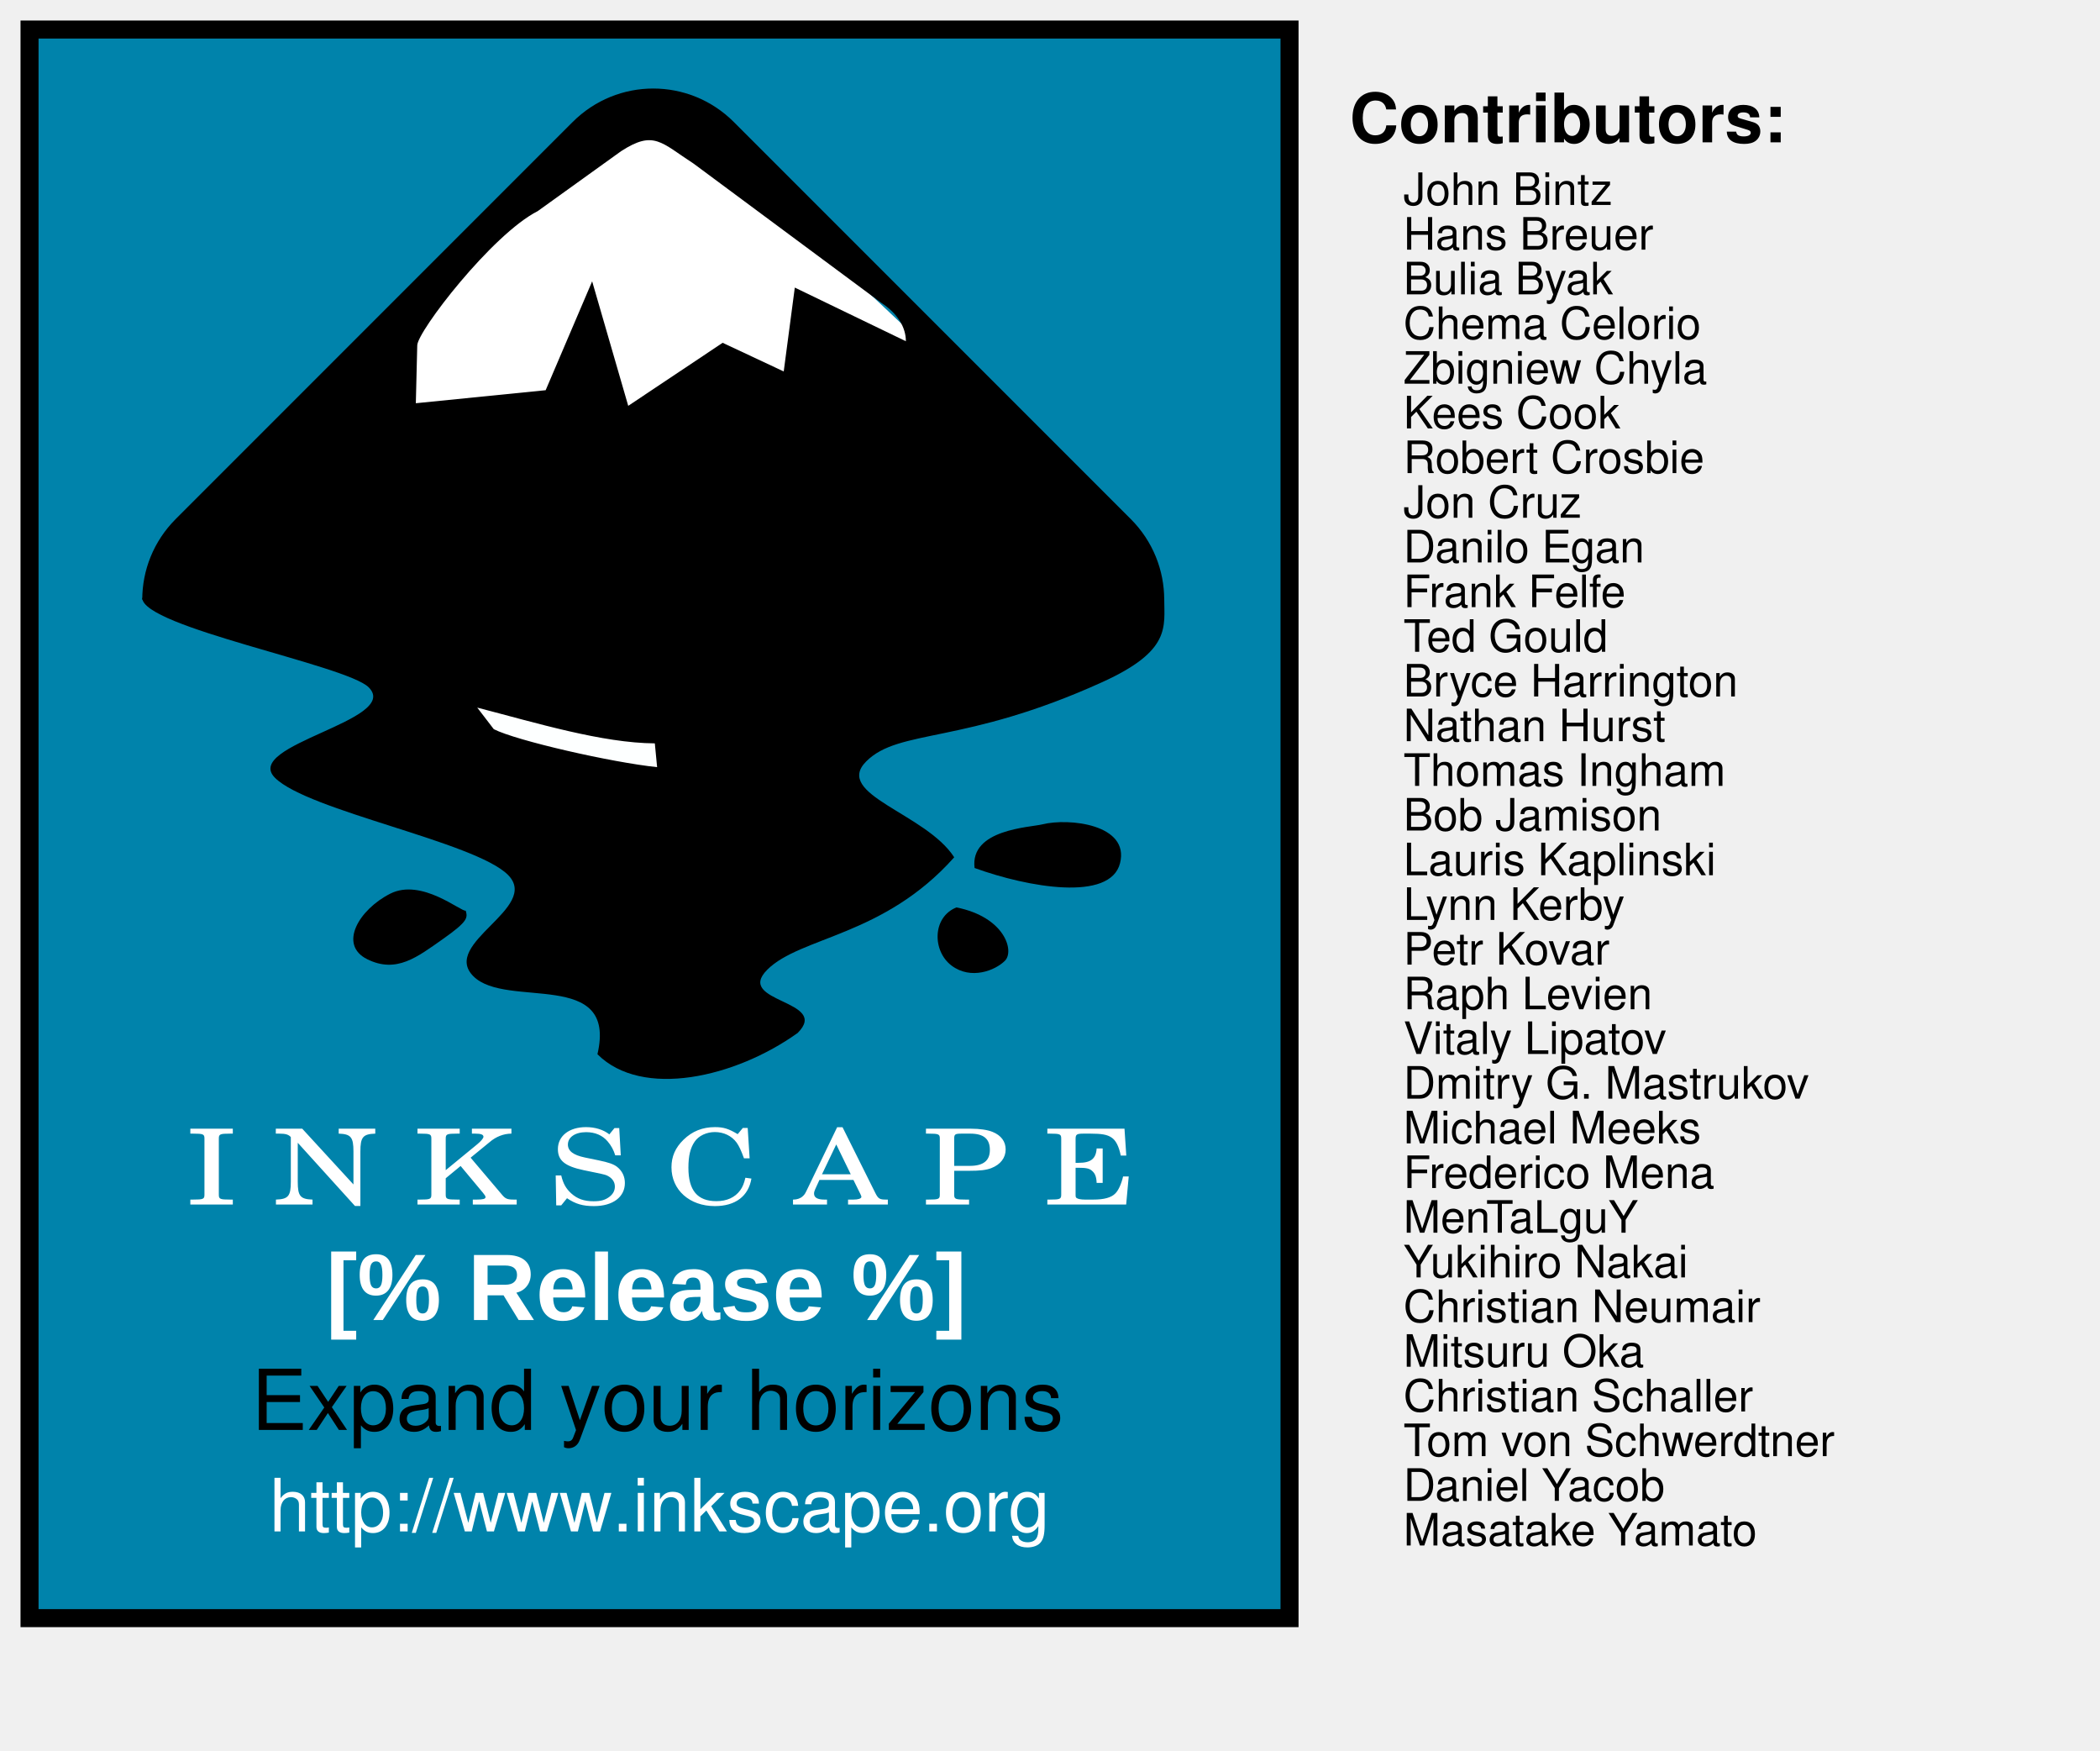
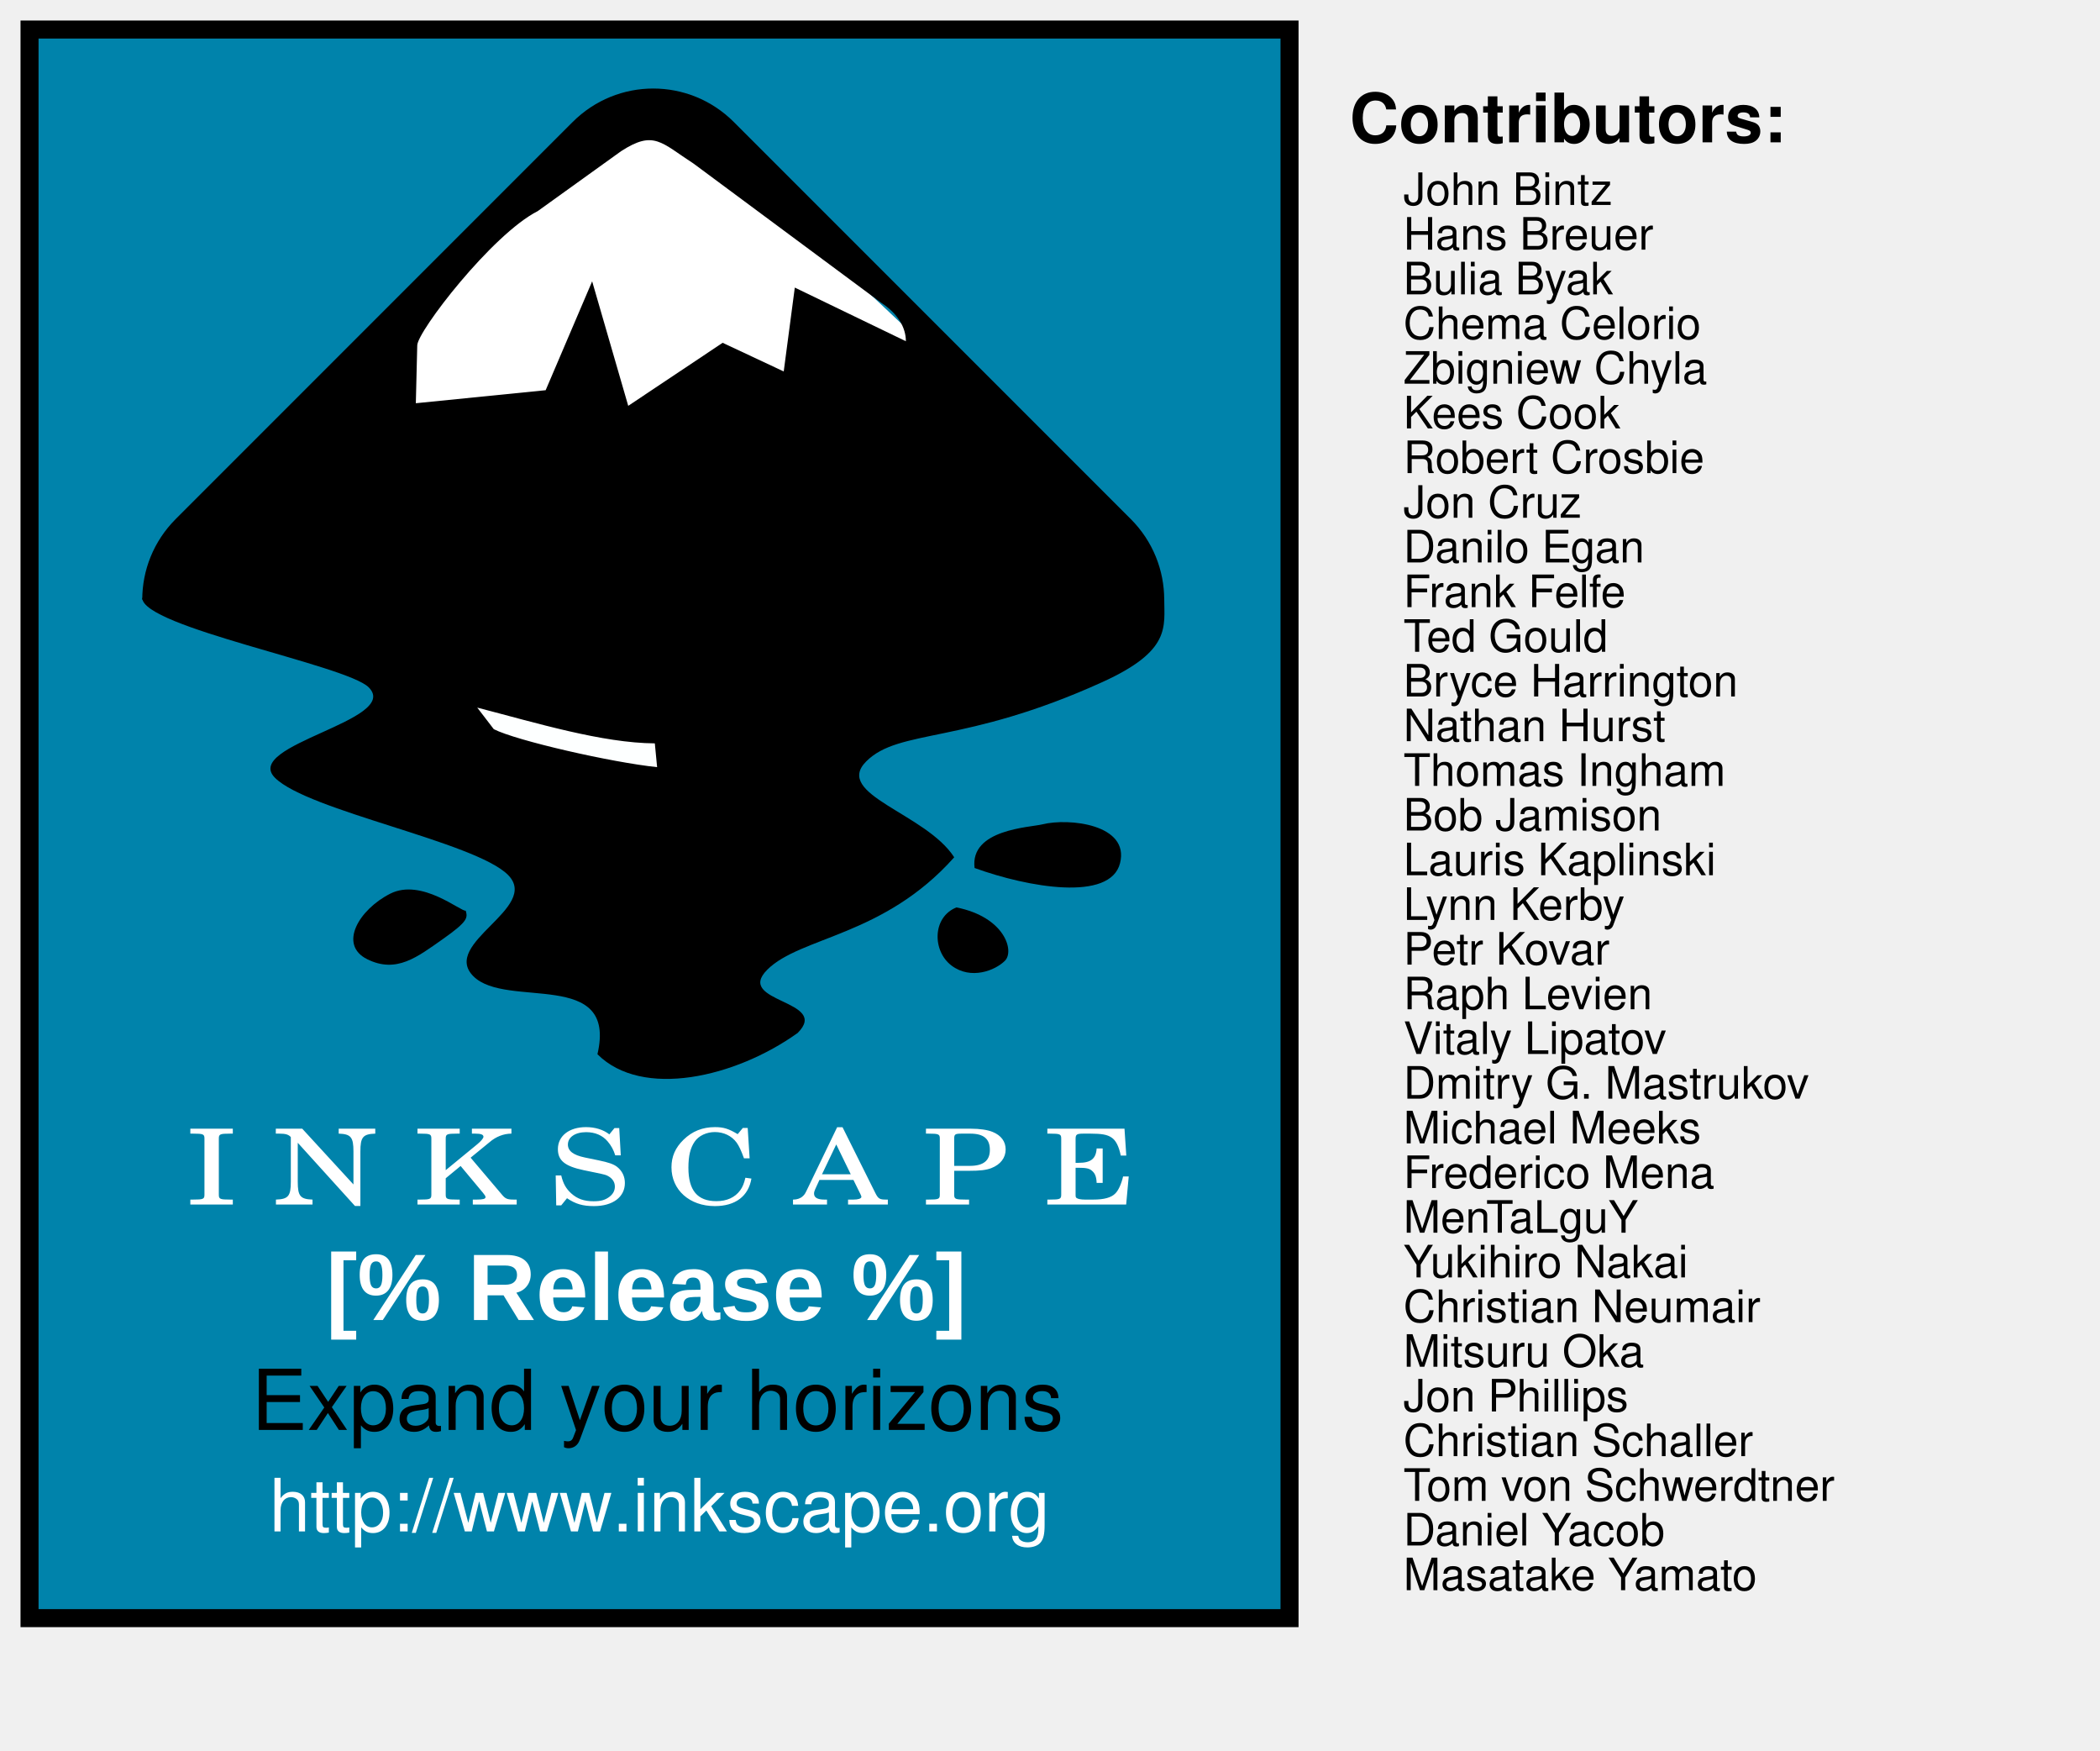
<svg xmlns="http://www.w3.org/2000/svg" xmlns:xlink="http://www.w3.org/1999/xlink" id="svg559" width="600pt" height="500pt">
  <defs id="defs561">
    <linearGradient id="linearGradient583">
      <stop style="stop-color:#ffffff;stop-opacity:1;" offset="0" id="stop584" />
      <stop style="stop-color:#ffffff;stop-opacity:0;" offset="1" id="stop585" />
    </linearGradient>
    <linearGradient xlink:href="#linearGradient583" id="linearGradient586" x1="0.498" y1="0.009" x2="0.486" y2="0.973" />
  </defs>
  <rect style="font-size:12;fill:#0083ab;fill-rule:evenodd;stroke:#000000;stroke-width:6.865;" id="rect582" width="480" height="605.027" x="11.25" y="11.25" ry="54.02" rx="0" />
  <rect style="fill-rule:evenodd;stroke:none;fill:#fdffff;fill-opacity:1;stroke-opacity:1;stroke-width:1pt;stroke-linejoin:miter;stroke-linecap:butt;" id="rect133" x="165.888" y="217.29" width="123.053" height="91.9" rx="0" ry="0" />
  <path style="font-size:12;fill-rule:evenodd;stroke-width:1pt;" d="M 364.356 345.595 C 382.828 349.289 386.524 362.22 382.828 365.914 C 379.135 369.609 369.899 373.303 362.51 367.761 C 355.119 362.22 355.119 349.289 364.356 345.595 z " id="path580" />
  <path style="font-size:12;fill-rule:evenodd;stroke-width:1pt;" d="M 177.423 346.829 C 175.623 347.309 160.586 334.351 148.678 340.357 C 136.773 346.362 128.781 359.809 139.903 365.327 C 151.026 370.845 158.977 364.482 168.728 357.635 C 178.48 350.789 178.128 349.47 177.423 346.829 z " id="path582" />
  <path style="font-size:12;fill-rule:evenodd;stroke-width:1pt;" d="M 397.131 313.955 C 407.177 311.443 430.383 313.955 426.687 328.731 C 422.994 343.511 391.592 337.967 371.27 330.581 C 369.423 315.802 392.396 315.138 397.131 313.955 z " id="path583" />
  <path style="font-size:12;fill:#ffffff;fill-rule:evenodd;stroke-width:1pt;fill-opacity:1;" d="M 237.765 41.264 L 119.324 161.472 L 377.418 155.285 L 256.326 41.264 L 237.765 41.264 z " id="path615" />
  <path style="font-size:12;fill-rule:evenodd;stroke-width:1pt;fill:#000000;fill-opacity:1;" d="M 66.953 197.665 C 58.446 206.172 54.192 217.273 54.192 228.375 L 443.511 228.375 C 443.511 217.273 439.258 206.172 430.751 197.665 L 279.562 46.476 C 262.548 29.462 235.155 29.462 218.141 46.476 L 66.953 197.665 z M 204.84 80.411 C 187.477 89.226 158.953 126.261 158.953 131.55 L 158.412 153.573 L 207.87 148.613 L 225.583 107.145 L 239.327 154.566 L 275.293 130.558 L 298.561 141.47 L 302.782 109.526 L 345.097 129.962 C 345.097 129.301 345.049 128.64 344.951 127.981 C 344.853 127.323 344.707 126.666 344.511 126.015 C 344.316 125.363 344.072 124.717 343.779 124.077 C 343.486 123.438 343.144 122.806 342.753 122.183 C 342.363 121.561 341.923 120.948 341.435 120.347 C 340.946 119.746 340.409 119.158 339.823 118.584 C 339.237 118.009 338.602 117.45 337.918 116.907 C 337.234 116.364 336.501 115.838 335.719 115.331 L 264.28 62.35 C 251.775 54.244 249.101 49.482 236.596 57.588 L 204.84 80.411 z " id="path588" />
  <path style="font-size:12;fill-rule:evenodd;stroke-width:1pt;fill:#000000;fill-opacity:1;" d="M 140.451 261.767 C 131.944 253.26 54.192 238.818 54.192 227.716 L 443.511 227.716 C 443.511 238.818 446.287 247.813 419.944 259.777 C 367.092 283.779 342.593 277.385 329.994 289.984 C 317.395 302.583 352.722 309.729 363.508 326.504 C 336.711 356.642 304.902 356.713 292.303 369.312 C 279.704 381.911 316.477 380.805 303.878 393.404 C 280.11 410.418 244.611 418.524 227.597 401.51 C 235.262 368.647 192.943 384.417 180.344 371.818 C 167.745 359.219 206.094 345.784 193.495 333.185 C 180.895 320.586 117.349 308.822 104.75 296.223 C 92.151 283.624 153.05 274.366 140.451 261.767 z M 181.808 269.495 C 204.323 275.334 229.361 282.98 249.459 283.117 L 250.328 292.171 C 233.118 290.397 196.696 282.097 188.11 277.711 L 181.808 269.495 z " id="path591" />
  <path transform="matrix(1.22224,0,0,1,-6.51054,0)" style="font-size:40;font-weight:normal;fill:#ffffff;stroke-width:1pt;font-family:Century Schoolbook L;" d="M 355.812 429.87 L 331.772 429.87 L 331.772 431.75 L 332.492 431.75 C 335.732 431.75 336.092 431.95 336.092 433.63 L 336.092 434.79 L 336.092 453.83 L 336.092 454.99 C 336.092 456.67 335.732 456.87 332.492 456.87 L 331.772 456.87 L 331.772 458.75 L 356.332 458.75 L 357.132 448.07 L 355.372 448.07 C 354.852 450.87 353.932 453.35 352.972 454.51 C 351.732 456.11 349.452 456.87 346.092 456.87 L 343.452 456.87 C 342.252 456.87 341.252 456.63 340.892 456.27 C 340.612 456.03 340.572 455.79 340.572 454.95 L 340.572 444.75 L 341.372 444.75 C 343.812 444.75 344.812 444.99 345.612 445.83 C 346.652 446.87 347.052 448.15 347.132 450.51 L 349.012 450.51 L 349.012 437.39 L 347.132 437.39 C 346.932 441.31 345.332 442.87 341.532 442.87 L 340.572 442.87 L 340.572 433.75 C 340.572 432.03 340.932 431.75 343.092 431.75 L 345.172 431.75 C 348.692 431.75 350.412 432.11 351.772 433.23 C 353.092 434.27 354.052 436.51 354.652 440.11 L 356.372 440.11 L 355.812 429.87 z M 302.732 445.91 L 307.252 445.91 C 310.852 445.91 312.732 445.63 314.332 444.87 C 317.172 443.51 318.772 440.95 318.772 437.79 C 318.772 434.75 317.372 432.43 314.732 431.11 C 313.172 430.31 310.692 429.87 307.932 429.87 L 293.932 429.87 L 293.932 431.75 L 294.652 431.75 C 297.892 431.75 298.252 431.95 298.252 433.63 L 298.252 434.79 L 298.252 453.83 L 298.252 454.99 C 298.252 456.67 297.892 456.87 294.652 456.87 L 293.932 456.87 L 293.932 458.75 L 307.372 458.75 L 307.372 456.87 L 306.332 456.87 C 303.092 456.87 302.732 456.67 302.732 454.99 L 302.732 453.83 L 302.732 445.91 z M 302.732 444.03 L 302.732 433.79 C 302.732 431.95 302.972 431.75 305.172 431.75 L 307.732 431.75 C 311.892 431.75 313.852 433.71 313.852 437.95 C 313.852 442.07 311.812 444.03 307.572 444.03 L 302.732 444.03 z M 267.932 429.31 L 266.252 429.31 L 257.052 452.63 C 256.252 454.71 256.092 454.99 255.492 455.63 C 254.852 456.39 253.732 456.87 252.652 456.87 L 252.492 456.87 L 252.492 458.75 L 263.092 458.75 L 263.092 456.87 L 262.292 456.87 C 260.132 456.87 259.052 456.11 259.052 454.59 C 259.052 454.11 259.172 453.55 259.412 452.91 L 260.732 449.39 L 271.332 449.39 L 273.492 454.75 C 273.732 455.35 273.812 455.63 273.812 455.83 C 273.812 456.47 272.812 456.87 271.332 456.87 L 269.652 456.87 L 269.652 458.75 L 282.052 458.75 L 282.052 456.87 L 281.492 456.87 C 279.492 456.87 279.052 456.55 278.132 454.31 L 267.932 429.31 z M 265.972 435.87 L 270.492 447.23 L 261.532 447.23 L 265.972 435.87 z M 238.372 429.59 L 236.852 429.59 L 235.252 431.95 C 232.412 429.87 230.852 429.27 228.172 429.27 C 224.292 429.27 221.092 430.83 218.372 434.07 C 215.812 437.11 214.612 440.47 214.612 444.59 C 214.612 453.19 220.252 459.35 228.132 459.35 C 234.532 459.35 238.612 455.59 239.532 448.87 L 237.652 448.55 C 237.252 450.67 236.772 452.11 236.052 453.31 C 234.412 456.07 231.852 457.47 228.612 457.47 C 222.692 457.47 219.892 453.35 219.892 444.75 C 219.892 440.23 220.492 437.19 221.852 434.79 C 223.092 432.55 225.572 431.15 228.132 431.15 C 230.932 431.15 233.412 432.63 234.932 435.19 C 235.692 436.51 236.292 438.07 237.212 441.15 L 238.972 441.15 L 238.372 429.59 z M 198.332 429.63 L 196.852 429.63 L 195.252 432.03 C 193.372 430.23 190.812 429.27 187.972 429.27 C 182.732 429.27 179.212 432.63 179.212 437.63 C 179.212 441.99 181.372 444.15 187.252 445.67 L 191.052 446.63 C 194.012 447.39 194.292 447.47 195.132 448.11 C 196.332 449.03 196.972 450.35 196.972 451.91 C 196.972 453.51 196.372 454.83 195.172 455.91 C 193.852 457.07 192.532 457.51 190.332 457.51 C 187.372 457.51 185.252 456.59 183.372 454.51 C 181.692 452.63 180.852 450.75 180.252 447.67 L 178.532 447.67 L 178.692 459.07 L 180.252 459.07 L 182.052 456.35 C 184.732 458.55 186.972 459.35 190.452 459.35 C 196.332 459.35 200.092 455.91 200.092 450.55 C 200.092 448.07 199.252 445.95 197.692 444.43 C 196.612 443.39 195.052 442.71 191.852 441.91 L 187.572 440.83 C 184.012 439.91 182.332 438.35 182.332 435.91 C 182.332 433.11 184.612 431.19 188.012 431.19 C 190.812 431.19 193.092 432.39 194.692 434.67 C 195.852 436.31 196.572 437.99 197.092 440.03 L 198.812 440.03 L 198.332 429.63 z M 144.252 445.67 L 144.252 434.79 L 144.252 433.63 C 144.252 431.95 144.612 431.75 147.852 431.75 L 148.612 431.75 L 148.612 429.87 L 135.452 429.87 L 135.452 431.75 L 136.172 431.75 C 139.412 431.75 139.772 431.95 139.772 433.63 L 139.772 434.79 L 139.772 453.83 L 139.772 454.99 C 139.772 456.67 139.412 456.87 136.172 456.87 L 135.452 456.87 L 135.452 458.75 L 148.612 458.75 L 148.612 456.87 L 147.852 456.87 C 144.612 456.87 144.252 456.67 144.252 454.99 L 144.252 453.83 L 144.252 448.75 L 148.892 444.07 L 155.852 454.27 C 156.492 455.23 156.652 455.55 156.652 455.95 C 156.652 456.59 155.892 456.87 153.932 456.87 L 152.692 456.87 L 152.692 458.75 L 166.372 458.75 L 166.372 456.87 L 165.612 456.87 C 163.412 456.87 162.852 456.59 161.692 454.87 L 152.012 440.91 L 157.972 434.95 C 159.892 432.91 162.332 431.75 164.732 431.75 L 164.732 429.87 L 152.412 429.87 L 152.412 431.75 L 153.412 431.75 C 155.252 431.75 156.012 432.11 156.012 432.95 C 156.012 433.51 155.212 434.67 154.052 435.83 L 144.252 445.67 z M 99.532 429.87 L 91.292 429.87 L 91.292 431.75 L 92.292 431.75 C 94.332 431.75 95.252 432.07 95.972 433.07 L 95.972 450.07 C 95.972 455.55 95.172 456.71 91.332 456.87 L 91.332 458.75 L 102.732 458.75 L 102.732 456.87 C 98.932 456.71 98.132 455.55 98.132 450.07 L 98.132 435.23 L 115.972 459.31 L 117.652 459.31 L 117.652 438.55 C 117.652 433.07 118.452 431.91 122.292 431.75 L 122.292 429.87 L 110.892 429.87 L 110.892 431.75 C 114.692 431.91 115.492 433.07 115.492 438.55 L 115.492 451.11 L 99.532 429.87 z M 73.532 434.79 L 73.532 433.63 C 73.532 431.95 73.892 431.75 77.092 431.75 L 77.892 431.75 L 77.892 429.87 L 64.652 429.87 L 64.652 431.75 L 65.452 431.75 C 68.692 431.75 69.052 431.95 69.052 433.63 L 69.052 434.79 L 69.052 453.83 L 69.052 454.99 C 69.052 456.67 68.692 456.87 65.452 456.87 L 64.652 456.87 L 64.652 458.75 L 77.892 458.75 L 77.892 456.87 L 77.092 456.87 C 73.892 456.87 73.532 456.67 73.532 454.99 L 73.532 453.83 L 73.532 434.79 z " id="path93" />
  <a id="a580" xlink:href="http://www.inkscape.org/" xlink:title="The Inkscape Website">
    <path style="font-size:28;font-weight:normal;fill:#ffffff;stroke-width:1pt;font-family:Helvetica;" d="M 395.786 568.572 L 395.786 570.7 C 394.61 568.964 393.182 568.152 391.306 568.152 C 387.582 568.152 385.062 571.4 385.062 576.16 C 385.062 578.568 385.706 580.528 386.91 581.928 C 388.002 583.16 389.57 583.888 391.11 583.888 C 392.958 583.888 394.246 583.104 395.562 581.256 L 395.562 582.012 C 395.562 584 395.31 585.204 394.722 586.016 C 394.106 586.884 392.902 587.388 391.474 587.388 C 390.41 587.388 389.458 587.108 388.814 586.604 C 388.282 586.184 388.058 585.792 387.918 584.924 L 385.538 584.924 C 385.79 587.696 387.946 589.348 391.39 589.348 C 393.574 589.348 395.45 588.648 396.402 587.472 C 397.522 586.128 397.942 584.28 397.942 580.836 L 397.942 568.572 L 395.786 568.572 z M 391.558 570.308 C 394.078 570.308 395.562 572.436 395.562 576.104 C 395.562 579.604 394.05 581.732 391.586 581.732 C 389.038 581.732 387.498 579.576 387.498 576.02 C 387.498 572.492 389.066 570.308 391.558 570.308 z M 376.858 568.572 L 376.858 583.244 L 379.21 583.244 L 379.21 575.628 C 379.21 573.528 379.742 572.156 380.862 571.344 C 381.59 570.812 382.29 570.644 383.914 570.616 L 383.914 568.236 C 383.522 568.18 383.326 568.152 383.018 568.152 C 381.506 568.152 380.358 569.048 379.014 571.232 L 379.014 568.572 L 376.858 568.572 z M 366.974 568.152 C 362.858 568.152 360.366 571.092 360.366 576.02 C 360.366 580.948 362.83 583.888 367.002 583.888 C 371.118 583.888 373.638 580.948 373.638 576.132 C 373.638 571.064 371.202 568.152 366.974 568.152 z M 367.002 570.308 C 369.634 570.308 371.202 572.464 371.202 576.104 C 371.202 579.548 369.578 581.732 367.002 581.732 C 364.398 581.732 362.802 579.576 362.802 576.02 C 362.802 572.492 364.398 570.308 367.002 570.308 z M 356.922 580.332 L 354.01 580.332 L 354.01 583.244 L 356.922 583.244 L 356.922 580.332 z M 350.37 576.692 C 350.37 574.452 350.202 573.108 349.782 572.016 C 348.83 569.608 346.59 568.152 343.846 568.152 C 339.758 568.152 337.126 571.288 337.126 576.104 C 337.126 580.92 339.674 583.888 343.79 583.888 C 347.15 583.888 349.474 581.984 350.062 578.792 L 347.71 578.792 C 347.066 580.724 345.75 581.732 343.874 581.732 C 342.39 581.732 341.13 581.06 340.346 579.828 C 339.786 578.988 339.59 578.148 339.562 576.692 L 350.37 576.692 z M 339.618 574.788 C 339.814 572.072 341.466 570.308 343.818 570.308 C 346.114 570.308 347.878 572.212 347.878 574.62 C 347.878 574.676 347.878 574.732 347.85 574.788 L 339.618 574.788 z M 321.95 589.348 L 324.302 589.348 L 324.302 581.704 C 325.534 583.216 326.906 583.888 328.81 583.888 C 332.59 583.888 335.082 580.836 335.082 576.16 C 335.082 571.232 332.674 568.152 328.782 568.152 C 326.794 568.152 325.198 569.048 324.106 570.784 L 324.106 568.572 L 321.95 568.572 L 321.95 589.348 z M 328.39 570.336 C 330.966 570.336 332.646 572.604 332.646 576.104 C 332.646 579.436 330.938 581.704 328.39 581.704 C 325.926 581.704 324.302 579.464 324.302 576.02 C 324.302 572.576 325.926 570.336 328.39 570.336 z M 319.85 581.872 C 319.598 581.928 319.486 581.928 319.346 581.928 C 318.534 581.928 318.086 581.508 318.086 580.78 L 318.086 572.156 C 318.086 569.552 316.182 568.152 312.57 568.152 C 310.442 568.152 308.678 568.768 307.698 569.86 C 307.026 570.616 306.746 571.456 306.69 572.912 L 309.042 572.912 C 309.238 571.12 310.302 570.308 312.486 570.308 C 314.586 570.308 315.762 571.092 315.762 572.492 L 315.762 573.108 C 315.762 574.088 315.174 574.508 313.326 574.732 C 310.022 575.152 309.518 575.264 308.622 575.628 C 306.914 576.328 306.046 577.644 306.046 579.548 C 306.046 582.208 307.894 583.888 310.862 583.888 C 312.71 583.888 314.194 583.244 315.846 581.732 C 316.014 583.216 316.742 583.888 318.254 583.888 C 318.73 583.888 319.094 583.832 319.85 583.636 L 319.85 581.872 z M 315.762 578.624 C 315.762 579.408 315.538 579.884 314.838 580.528 C 313.886 581.396 312.738 581.844 311.366 581.844 C 309.546 581.844 308.482 580.976 308.482 579.492 C 308.482 577.952 309.518 577.168 312.01 576.804 C 314.474 576.468 314.978 576.356 315.762 575.992 L 315.762 578.624 z M 304.058 573.5 C 303.946 572.072 303.638 571.148 303.078 570.336 C 302.07 568.964 300.306 568.152 298.262 568.152 C 294.314 568.152 291.738 571.288 291.738 576.16 C 291.738 580.892 294.258 583.888 298.234 583.888 C 301.734 583.888 303.946 581.788 304.226 578.204 L 301.874 578.204 C 301.482 580.556 300.278 581.732 298.29 581.732 C 295.714 581.732 294.174 579.632 294.174 576.16 C 294.174 572.492 295.686 570.308 298.234 570.308 C 300.194 570.308 301.426 571.456 301.706 573.5 L 304.058 573.5 z M 289.134 572.66 C 289.106 569.776 287.202 568.152 283.814 568.152 C 280.398 568.152 278.186 569.916 278.186 572.632 C 278.186 574.928 279.362 576.02 282.834 576.86 L 285.018 577.392 C 286.642 577.784 287.286 578.372 287.286 579.436 C 287.286 580.808 285.914 581.732 283.87 581.732 C 282.61 581.732 281.546 581.368 280.958 580.752 C 280.594 580.332 280.426 579.912 280.286 578.876 L 277.822 578.876 C 277.934 582.264 279.838 583.888 283.674 583.888 C 287.37 583.888 289.722 582.068 289.722 579.24 C 289.722 577.056 288.49 575.852 285.578 575.152 L 283.338 574.62 C 281.434 574.172 280.622 573.556 280.622 572.52 C 280.622 571.176 281.826 570.308 283.73 570.308 C 285.606 570.308 286.614 571.12 286.67 572.66 L 289.134 572.66 z M 266.818 562.832 L 264.494 562.832 L 264.494 583.244 L 266.818 583.244 L 266.818 577.532 L 269.086 575.292 L 274.042 583.244 L 276.926 583.244 L 270.934 573.64 L 276.03 568.572 L 273.034 568.572 L 266.818 574.788 L 266.818 562.832 z M 249.262 568.572 L 249.262 583.244 L 251.614 583.244 L 251.614 575.152 C 251.614 572.156 253.182 570.196 255.59 570.196 C 257.438 570.196 258.614 571.316 258.614 573.08 L 258.614 583.244 L 260.938 583.244 L 260.938 572.156 C 260.938 569.72 259.118 568.152 256.29 568.152 C 254.106 568.152 252.706 568.992 251.418 571.036 L 251.418 568.572 L 249.262 568.572 z M 245.286 568.572 L 242.962 568.572 L 242.962 583.244 L 245.286 583.244 L 245.286 568.572 z M 245.286 562.832 L 242.934 562.832 L 242.934 565.772 L 245.286 565.772 L 245.286 562.832 z M 238.65 580.332 L 235.738 580.332 L 235.738 583.244 L 238.65 583.244 L 238.65 580.332 z M 228.598 583.244 L 232.91 568.572 L 230.278 568.572 L 227.366 579.996 L 224.482 568.572 L 221.626 568.572 L 218.826 579.996 L 215.83 568.572 L 213.254 568.572 L 217.51 583.244 L 220.142 583.244 L 222.97 571.736 L 225.938 583.244 L 228.598 583.244 z M 208.382 583.244 L 212.694 568.572 L 210.062 568.572 L 207.15 579.996 L 204.266 568.572 L 201.41 568.572 L 198.61 579.996 L 195.614 568.572 L 193.038 568.572 L 197.294 583.244 L 199.926 583.244 L 202.754 571.736 L 205.722 583.244 L 208.382 583.244 z M 188.166 583.244 L 192.478 568.572 L 189.846 568.572 L 186.934 579.996 L 184.05 568.572 L 181.194 568.572 L 178.394 579.996 L 175.398 568.572 L 172.822 568.572 L 177.078 583.244 L 179.71 583.244 L 182.538 571.736 L 185.506 583.244 L 188.166 583.244 z M 171.282 562.832 L 164.646 583.804 L 166.186 583.804 L 172.822 562.832 L 171.282 562.832 z M 163.498 562.832 L 156.862 583.804 L 158.402 583.804 L 165.038 562.832 L 163.498 562.832 z M 155.294 580.332 L 152.382 580.332 L 152.382 583.244 L 155.294 583.244 L 155.294 580.332 z M 155.294 568.572 L 152.382 568.572 L 152.382 571.484 L 155.294 571.484 L 155.294 568.572 z M 135.246 589.348 L 137.598 589.348 L 137.598 581.704 C 138.83 583.216 140.202 583.888 142.106 583.888 C 145.886 583.888 148.378 580.836 148.378 576.16 C 148.378 571.232 145.97 568.152 142.078 568.152 C 140.09 568.152 138.494 569.048 137.402 570.784 L 137.402 568.572 L 135.246 568.572 L 135.246 589.348 z M 141.686 570.336 C 144.262 570.336 145.942 572.604 145.942 576.104 C 145.942 579.436 144.234 581.704 141.686 581.704 C 139.222 581.704 137.598 579.464 137.598 576.02 C 137.598 572.576 139.222 570.336 141.686 570.336 z M 133.062 568.572 L 130.654 568.572 L 130.654 564.54 L 128.33 564.54 L 128.33 568.572 L 126.342 568.572 L 126.342 570.476 L 128.33 570.476 L 128.33 581.564 C 128.33 583.048 129.338 583.888 131.158 583.888 C 131.718 583.888 132.278 583.832 133.062 583.692 L 133.062 581.732 C 132.754 581.816 132.39 581.844 131.942 581.844 C 130.934 581.844 130.654 581.564 130.654 580.528 L 130.654 570.476 L 133.062 570.476 L 133.062 568.572 z M 125.278 568.572 L 122.87 568.572 L 122.87 564.54 L 120.546 564.54 L 120.546 568.572 L 118.558 568.572 L 118.558 570.476 L 120.546 570.476 L 120.546 581.564 C 120.546 583.048 121.554 583.888 123.374 583.888 C 123.934 583.888 124.494 583.832 125.278 583.692 L 125.278 581.732 C 124.97 581.816 124.606 581.844 124.158 581.844 C 123.15 581.844 122.87 581.564 122.87 580.528 L 122.87 570.476 L 125.278 570.476 L 125.278 568.572 z M 104.558 562.832 L 104.558 583.244 L 106.882 583.244 L 106.882 575.152 C 106.882 572.156 108.45 570.196 110.858 570.196 C 111.614 570.196 112.37 570.448 112.93 570.868 C 113.602 571.344 113.882 572.044 113.882 573.08 L 113.882 583.244 L 116.206 583.244 L 116.206 572.156 C 116.206 569.692 114.442 568.152 111.586 568.152 C 109.514 568.152 108.254 568.796 106.882 570.588 L 106.882 562.832 L 104.558 562.832 z " id="path96" />
  </a>
  <path transform="translate(-3.0944,0)" style="font-size:32;font-weight:normal;stroke-width:1pt;font-family:Helvetica;" d="M 406.312 532.503 C 406.28 529.207 404.104 527.351 400.232 527.351 C 396.328 527.351 393.8 529.367 393.8 532.471 C 393.8 535.095 395.144 536.343 399.112 537.303 L 401.608 537.911 C 403.464 538.359 404.2 539.031 404.2 540.247 C 404.2 541.815 402.632 542.871 400.296 542.871 C 398.856 542.871 397.64 542.455 396.968 541.751 C 396.552 541.271 396.36 540.791 396.2 539.607 L 393.384 539.607 C 393.512 543.479 395.688 545.335 400.072 545.335 C 404.296 545.335 406.984 543.255 406.984 540.023 C 406.984 537.527 405.576 536.151 402.248 535.351 L 399.688 534.743 C 397.512 534.231 396.584 533.527 396.584 532.343 C 396.584 530.807 397.96 529.815 400.136 529.815 C 402.28 529.815 403.432 530.743 403.496 532.503 L 406.312 532.503 z M 376.744 527.831 L 376.744 544.599 L 379.432 544.599 L 379.432 535.351 C 379.432 531.927 381.224 529.687 383.976 529.687 C 386.088 529.687 387.432 530.967 387.432 532.983 L 387.432 544.599 L 390.088 544.599 L 390.088 531.927 C 390.088 529.143 388.008 527.351 384.776 527.351 C 382.28 527.351 380.68 528.311 379.208 530.647 L 379.208 527.831 L 376.744 527.831 z M 365.416 527.351 C 360.712 527.351 357.864 530.711 357.864 536.343 C 357.864 541.975 360.68 545.335 365.448 545.335 C 370.152 545.335 373.032 541.975 373.032 536.471 C 373.032 530.679 370.248 527.351 365.416 527.351 z M 365.448 529.815 C 368.456 529.815 370.248 532.279 370.248 536.439 C 370.248 540.375 368.392 542.871 365.448 542.871 C 362.472 542.871 360.648 540.407 360.648 536.343 C 360.648 532.311 362.472 529.815 365.448 529.815 z M 354.888 527.831 L 342.376 527.831 L 342.376 530.167 L 351.72 530.167 L 341.704 542.199 L 341.704 544.599 L 355.336 544.599 L 355.336 542.263 L 344.936 542.263 L 354.888 530.199 L 354.888 527.831 z M 338.408 527.831 L 335.752 527.831 L 335.752 544.599 L 338.408 544.599 L 338.408 527.831 z M 338.408 521.271 L 335.72 521.271 L 335.72 524.631 L 338.408 524.631 L 338.408 521.271 z M 325.16 527.831 L 325.16 544.599 L 327.848 544.599 L 327.848 535.895 C 327.848 533.495 328.456 531.927 329.736 530.999 C 330.568 530.391 331.368 530.199 333.224 530.167 L 333.224 527.447 C 332.776 527.383 332.552 527.351 332.2 527.351 C 330.472 527.351 329.16 528.375 327.624 530.871 L 327.624 527.831 L 325.16 527.831 z M 313.864 527.351 C 309.16 527.351 306.312 530.711 306.312 536.343 C 306.312 541.975 309.128 545.335 313.896 545.335 C 318.6 545.335 321.48 541.975 321.48 536.471 C 321.48 530.679 318.696 527.351 313.864 527.351 z M 313.896 529.815 C 316.904 529.815 318.696 532.279 318.696 536.439 C 318.696 540.375 316.84 542.871 313.896 542.871 C 310.92 542.871 309.096 540.407 309.096 536.343 C 309.096 532.311 310.92 529.815 313.896 529.815 z M 289.608 521.271 L 289.608 544.599 L 292.264 544.599 L 292.264 535.351 C 292.264 531.927 294.056 529.687 296.808 529.687 C 297.672 529.687 298.536 529.975 299.176 530.455 C 299.944 530.999 300.264 531.799 300.264 532.983 L 300.264 544.599 L 302.92 544.599 L 302.92 531.927 C 302.92 529.111 300.904 527.351 297.64 527.351 C 295.272 527.351 293.832 528.087 292.264 530.135 L 292.264 521.271 L 289.608 521.271 z M 270.024 527.831 L 270.024 544.599 L 272.712 544.599 L 272.712 535.895 C 272.712 533.495 273.32 531.927 274.6 530.999 C 275.432 530.391 276.232 530.199 278.088 530.167 L 278.088 527.447 C 277.64 527.383 277.416 527.351 277.064 527.351 C 275.336 527.351 274.024 528.375 272.488 530.871 L 272.488 527.831 L 270.024 527.831 z M 265.448 544.599 L 265.448 527.831 L 262.792 527.831 L 262.792 537.335 C 262.792 540.759 261 542.999 258.216 542.999 C 256.104 542.999 254.76 541.719 254.76 539.703 L 254.76 527.831 L 252.104 527.831 L 252.104 540.759 C 252.104 543.543 254.184 545.335 257.448 545.335 C 259.912 545.335 261.48 544.471 263.048 542.263 L 263.048 544.599 L 265.448 544.599 z M 240.936 527.351 C 236.232 527.351 233.384 530.711 233.384 536.343 C 233.384 541.975 236.2 545.335 240.968 545.335 C 245.672 545.335 248.552 541.975 248.552 536.471 C 248.552 530.679 245.768 527.351 240.936 527.351 z M 240.968 529.815 C 243.976 529.815 245.768 532.279 245.768 536.439 C 245.768 540.375 243.912 542.871 240.968 542.871 C 237.992 542.871 236.168 540.407 236.168 536.343 C 236.168 532.311 237.992 529.815 240.968 529.815 z M 228.648 527.831 L 224.008 540.887 L 219.72 527.831 L 216.872 527.831 L 222.536 544.663 L 221.512 547.319 C 221.096 548.503 220.488 548.951 219.368 548.951 C 218.984 548.951 218.536 548.887 217.96 548.759 L 217.96 551.159 C 218.504 551.447 219.048 551.575 219.752 551.575 C 220.616 551.575 221.544 551.287 222.248 550.775 C 223.08 550.167 223.56 549.463 224.072 548.119 L 231.528 527.831 L 228.648 527.831 z M 205.384 521.271 L 202.728 521.271 L 202.728 529.943 C 201.608 528.247 199.816 527.351 197.576 527.351 C 193.224 527.351 190.376 530.839 190.376 536.183 C 190.376 541.847 193.16 545.335 197.672 545.335 C 199.976 545.335 201.576 544.471 203.016 542.391 L 203.016 544.599 L 205.384 544.599 L 205.384 521.271 z M 198.024 529.847 C 200.904 529.847 202.728 532.407 202.728 536.407 C 202.728 540.279 200.872 542.839 198.056 542.839 C 195.112 542.839 193.16 540.247 193.16 536.343 C 193.16 532.439 195.112 529.847 198.024 529.847 z M 173.992 527.831 L 173.992 544.599 L 176.68 544.599 L 176.68 535.351 C 176.68 531.927 178.472 529.687 181.224 529.687 C 183.336 529.687 184.68 530.967 184.68 532.983 L 184.68 544.599 L 187.336 544.599 L 187.336 531.927 C 187.336 529.143 185.256 527.351 182.024 527.351 C 179.528 527.351 177.928 528.311 176.456 530.647 L 176.456 527.831 L 173.992 527.831 z M 171.08 543.031 C 170.792 543.095 170.664 543.095 170.504 543.095 C 169.576 543.095 169.064 542.615 169.064 541.783 L 169.064 531.927 C 169.064 528.951 166.888 527.351 162.76 527.351 C 160.328 527.351 158.312 528.055 157.192 529.303 C 156.424 530.167 156.104 531.127 156.04 532.791 L 158.728 532.791 C 158.952 530.743 160.168 529.815 162.664 529.815 C 165.064 529.815 166.408 530.711 166.408 532.311 L 166.408 533.015 C 166.408 534.135 165.736 534.615 163.624 534.871 C 159.848 535.351 159.272 535.479 158.248 535.895 C 156.296 536.695 155.304 538.199 155.304 540.375 C 155.304 543.415 157.416 545.335 160.808 545.335 C 162.92 545.335 164.616 544.599 166.504 542.871 C 166.696 544.567 167.528 545.335 169.256 545.335 C 169.8 545.335 170.216 545.271 171.08 545.047 L 171.08 543.031 z M 166.408 539.319 C 166.408 540.215 166.152 540.759 165.352 541.495 C 164.264 542.487 162.952 542.999 161.384 542.999 C 159.304 542.999 158.088 542.007 158.088 540.311 C 158.088 538.551 159.272 537.655 162.12 537.239 C 164.936 536.855 165.512 536.727 166.408 536.311 L 166.408 539.319 z M 137.896 551.575 L 140.584 551.575 L 140.584 542.839 C 141.992 544.567 143.56 545.335 145.736 545.335 C 150.056 545.335 152.904 541.847 152.904 536.503 C 152.904 530.871 150.152 527.351 145.704 527.351 C 143.432 527.351 141.608 528.375 140.36 530.359 L 140.36 527.831 L 137.896 527.831 L 137.896 551.575 z M 145.256 529.847 C 148.2 529.847 150.12 532.439 150.12 536.439 C 150.12 540.247 148.168 542.839 145.256 542.839 C 142.44 542.839 140.584 540.279 140.584 536.343 C 140.584 532.407 142.44 529.847 145.256 529.847 z M 129.512 535.927 L 135.144 527.831 L 132.136 527.831 L 128.104 533.911 L 124.072 527.831 L 121.032 527.831 L 126.632 536.055 L 120.712 544.599 L 123.752 544.599 L 128.008 538.167 L 132.2 544.599 L 135.304 544.599 L 129.512 535.927 z M 104.68 533.975 L 117.384 533.975 L 117.384 531.351 L 104.68 531.351 L 104.68 523.895 L 117.864 523.895 L 117.864 521.271 L 101.704 521.271 L 101.704 544.599 L 118.44 544.599 L 118.44 541.975 L 104.68 541.975 L 104.68 533.975 z " id="path95" />
  <path style="font-size:26;font-weight:bold;stroke-width:1pt;font-family:Helvetica;" d="M 678.368 50.421 L 674.468 50.421 L 674.468 54.217 L 678.368 54.217 L 678.368 50.421 z M 678.368 40.697 L 674.468 40.697 L 674.468 44.493 L 678.368 44.493 L 678.368 40.697 z M 670.204 44.701 C 670.152 41.737 667.864 39.943 664.094 39.943 C 660.532 39.943 658.322 41.737 658.322 44.623 C 658.322 45.559 658.608 46.365 659.102 46.911 C 659.596 47.405 660.038 47.639 661.39 48.081 L 665.732 49.433 C 666.642 49.719 666.954 50.005 666.954 50.577 C 666.954 51.435 665.94 51.955 664.25 51.955 C 663.314 51.955 662.56 51.773 662.092 51.461 C 661.702 51.175 661.546 50.889 661.39 50.135 L 657.828 50.135 C 657.932 53.203 660.194 54.815 664.458 54.815 C 666.408 54.815 667.89 54.399 668.93 53.567 C 669.97 52.735 670.594 51.435 670.594 50.057 C 670.594 48.237 669.684 47.067 667.838 46.521 L 663.236 45.195 C 662.222 44.883 661.962 44.675 661.962 44.103 C 661.962 43.323 662.794 42.803 664.068 42.803 C 665.81 42.803 666.668 43.427 666.694 44.701 L 670.204 44.701 z M 648.598 40.177 L 648.598 54.217 L 652.238 54.217 L 652.238 46.755 C 652.238 44.623 653.304 43.557 655.436 43.557 C 655.826 43.557 656.086 43.583 656.58 43.661 L 656.58 39.969 C 656.372 39.943 656.242 39.943 656.138 39.943 C 654.474 39.943 653.018 41.035 652.238 42.933 L 652.238 40.177 L 648.598 40.177 z M 638.9 39.943 C 634.61 39.943 631.984 42.777 631.984 47.379 C 631.984 52.007 634.61 54.815 638.926 54.815 C 643.19 54.815 645.868 51.981 645.868 47.483 C 645.868 42.725 643.294 39.943 638.9 39.943 z M 638.926 42.881 C 640.928 42.881 642.228 44.675 642.228 47.431 C 642.228 50.057 640.876 51.877 638.926 51.877 C 636.95 51.877 635.624 50.057 635.624 47.379 C 635.624 44.701 636.95 42.881 638.926 42.881 z M 630.242 40.463 L 628.214 40.463 L 628.214 36.693 L 624.574 36.693 L 624.574 40.463 L 622.78 40.463 L 622.78 42.881 L 624.574 42.881 L 624.574 51.513 C 624.574 53.723 625.744 54.815 628.136 54.815 C 628.942 54.815 629.592 54.737 630.242 54.529 L 630.242 51.981 C 629.878 52.033 629.67 52.059 629.41 52.059 C 628.448 52.059 628.214 51.773 628.214 50.525 L 628.214 42.881 L 630.242 42.881 L 630.242 40.463 z M 620.596 54.217 L 620.596 40.177 L 616.956 40.177 L 616.956 48.965 C 616.956 50.629 615.786 51.721 614.018 51.721 C 612.458 51.721 611.678 50.889 611.678 49.199 L 611.678 40.177 L 608.038 40.177 L 608.038 49.953 C 608.038 53.047 609.754 54.815 612.744 54.815 C 614.642 54.815 615.916 54.113 616.956 52.553 L 616.956 54.217 L 620.596 54.217 z M 592.178 35.263 L 592.178 54.217 L 595.818 54.217 L 595.818 52.787 C 596.702 54.165 597.924 54.815 599.692 54.815 C 603.046 54.815 605.594 51.617 605.594 47.379 C 605.594 45.481 605.022 43.557 604.086 42.205 C 603.124 40.827 601.408 39.943 599.692 39.943 C 597.95 39.943 596.702 40.593 595.818 41.997 L 595.818 35.263 L 592.178 35.263 z M 598.886 42.985 C 600.68 42.985 601.954 44.805 601.954 47.405 C 601.954 49.953 600.68 51.773 598.886 51.773 C 597.04 51.773 595.818 50.005 595.818 47.327 C 595.818 44.779 597.066 42.985 598.886 42.985 z M 588.798 40.177 L 585.158 40.177 L 585.158 54.217 L 588.798 54.217 L 588.798 40.177 z M 588.798 35.263 L 585.158 35.263 L 585.158 38.513 L 588.798 38.513 L 588.798 35.263 z M 574.94 40.177 L 574.94 54.217 L 578.58 54.217 L 578.58 46.755 C 578.58 44.623 579.646 43.557 581.778 43.557 C 582.168 43.557 582.428 43.583 582.922 43.661 L 582.922 39.969 C 582.714 39.943 582.584 39.943 582.48 39.943 C 580.816 39.943 579.36 41.035 578.58 42.933 L 578.58 40.177 L 574.94 40.177 z M 572.47 40.463 L 570.442 40.463 L 570.442 36.693 L 566.802 36.693 L 566.802 40.463 L 565.008 40.463 L 565.008 42.881 L 566.802 42.881 L 566.802 51.513 C 566.802 53.723 567.972 54.815 570.364 54.815 C 571.17 54.815 571.82 54.737 572.47 54.529 L 572.47 51.981 C 572.106 52.033 571.898 52.059 571.638 52.059 C 570.676 52.059 570.442 51.773 570.442 50.525 L 570.442 42.881 L 572.47 42.881 L 572.47 40.463 z M 550.396 40.177 L 550.396 54.217 L 554.036 54.217 L 554.036 45.793 C 554.036 44.129 555.206 43.037 556.974 43.037 C 558.534 43.037 559.314 43.895 559.314 45.559 L 559.314 54.217 L 562.954 54.217 L 562.954 44.805 C 562.954 41.711 561.238 39.943 558.248 39.943 C 556.35 39.943 555.076 40.645 554.036 42.205 L 554.036 40.177 L 550.396 40.177 z M 540.698 39.943 C 536.408 39.943 533.782 42.777 533.782 47.379 C 533.782 52.007 536.408 54.815 540.724 54.815 C 544.988 54.815 547.666 51.981 547.666 47.483 C 547.666 42.725 545.092 39.943 540.698 39.943 z M 540.724 42.881 C 542.726 42.881 544.026 44.675 544.026 47.431 C 544.026 50.057 542.674 51.877 540.724 51.877 C 538.748 51.877 537.422 50.057 537.422 47.379 C 537.422 44.701 538.748 42.881 540.724 42.881 z M 531.832 41.685 C 531.702 40.047 531.364 39.007 530.558 37.941 C 529.102 36.017 526.762 34.951 523.928 34.951 C 518.572 34.951 515.244 38.773 515.244 44.909 C 515.244 50.993 518.546 54.815 523.824 54.815 C 528.53 54.815 531.676 52.085 531.91 47.743 L 528.114 47.743 C 527.88 50.161 526.346 51.539 523.928 51.539 C 520.912 51.539 519.144 49.095 519.144 44.961 C 519.144 40.775 520.99 38.279 524.058 38.279 C 525.41 38.279 526.528 38.747 527.256 39.657 C 527.672 40.177 527.88 40.671 528.114 41.685 L 531.832 41.685 z " id="path91" />
  <text style="fill:black;stroke:none;font-family:Helvetica;font-style:normal;font-weight:normal;font-size:20;text-anchor:start;writing-mode:lr;fill-opacity:1;stroke-opacity:1;stroke-width:1pt;stroke-linejoin:miter;stroke-linecap:butt;" x="628.29" y="91.736" id="text23" transform="scale(0.850928,0.850928)">
    <tspan x="628.29" y="91.736" id="tspan47">John Bintz</tspan>
    <tspan id="tspan586" x="628.29" y="111.736">Hans Breuer</tspan>
    <tspan id="tspan589" x="628.29" y="131.736">Bulia Byak</tspan>
    <tspan id="tspan591" x="628.29" y="151.736">Chema Celorio</tspan>
    <tspan id="tspan593" x="628.29" y="171.736">Zbigniew Chyla</tspan>
    <tspan id="tspan595" x="628.29" y="191.736">Kees Cook</tspan>
    <tspan id="tspan597" x="628.29" y="211.736">Robert Crosbie</tspan>
    <tspan id="tspan599" x="628.29" y="231.736">Jon Cruz</tspan>
    <tspan id="tspan601" x="628.29" y="251.736">Danilo Egan</tspan>
    <tspan id="tspan603" x="628.29" y="271.736">Frank Felfe</tspan>
    <tspan id="tspan605" x="628.29" y="291.736">Ted Gould</tspan>
    <tspan id="tspan607" x="628.29" y="311.736">Bryce Harrington</tspan>
    <tspan id="tspan609" x="628.29" y="331.736">Nathan Hurst</tspan>
    <tspan id="tspan611" x="628.29" y="351.736">Thomas Ingham</tspan>
    <tspan id="tspan613" x="628.29" y="371.736">Bob Jamison</tspan>
    <tspan id="tspan615" x="628.29" y="391.736">Lauris Kaplinski</tspan>
    <tspan id="tspan617" x="628.29" y="411.736">Lynn Kerby</tspan>
    <tspan id="tspan619" x="628.29" y="431.736">Petr Kovar</tspan>
    <tspan id="tspan621" x="628.29" y="451.736">Raph Levien</tspan>
    <tspan id="tspan623" x="628.29" y="471.736">Vitaly Lipatov</tspan>
    <tspan id="tspan625" x="628.29" y="491.736">Dmitry G. Mastrukov</tspan>
    <tspan id="tspan627" x="628.29" y="511.736">Michael Meeks</tspan>
    <tspan id="tspan629" x="628.29" y="531.736">Frederico Mena</tspan>
    <tspan id="tspan631" x="628.29" y="551.736">MenTaLguY</tspan>
    <tspan id="tspan633" x="628.29" y="571.736">Yukihiro Nakai</tspan>
    <tspan id="tspan635" x="628.29" y="591.736">Christian Neumair</tspan>
    <tspan id="tspan637" x="628.29" y="611.736">Mitsuru Oka</tspan>
-     <tspan id="tspan639" x="628.29" y="631.736">Christian Schaller</tspan>
-     <tspan id="tspan641" x="628.29" y="651.736">Tom von Schwerdtner</tspan>
-     <tspan id="tspan643" x="628.29" y="671.736">Daniel Yacob</tspan>
-     <tspan id="tspan645" x="628.29" y="691.736">Masatake Yamato</tspan>
+     <tspan id="tspan646" x="628.29" y="631.736">Jon Phillips</tspan>
+     <tspan id="tspan639" x="628.29" y="651.736">Christian Schaller</tspan>
+     <tspan id="tspan641" x="628.29" y="671.736">Tom von Schwerdtner</tspan>
+     <tspan id="tspan643" x="628.29" y="691.736">Daniel Yacob</tspan>
+     <tspan id="tspan645" x="628.29" y="711.736">Masatake Yamato</tspan>
  </text>
  <text style="fill:#ffffff;stroke:none;font-family:Arial;font-style:normal;font-weight:bold;font-size:36;text-anchor:middle;writing-mode:lr;fill-opacity:1;stroke-opacity:1;stroke-width:1pt;stroke-linejoin:miter;stroke-linecap:butt;" x="246.201" y="502.733" id="version">
    <tspan x="246.201" y="502.733" id="tspan588">[% Release %]</tspan>
  </text>
</svg>
